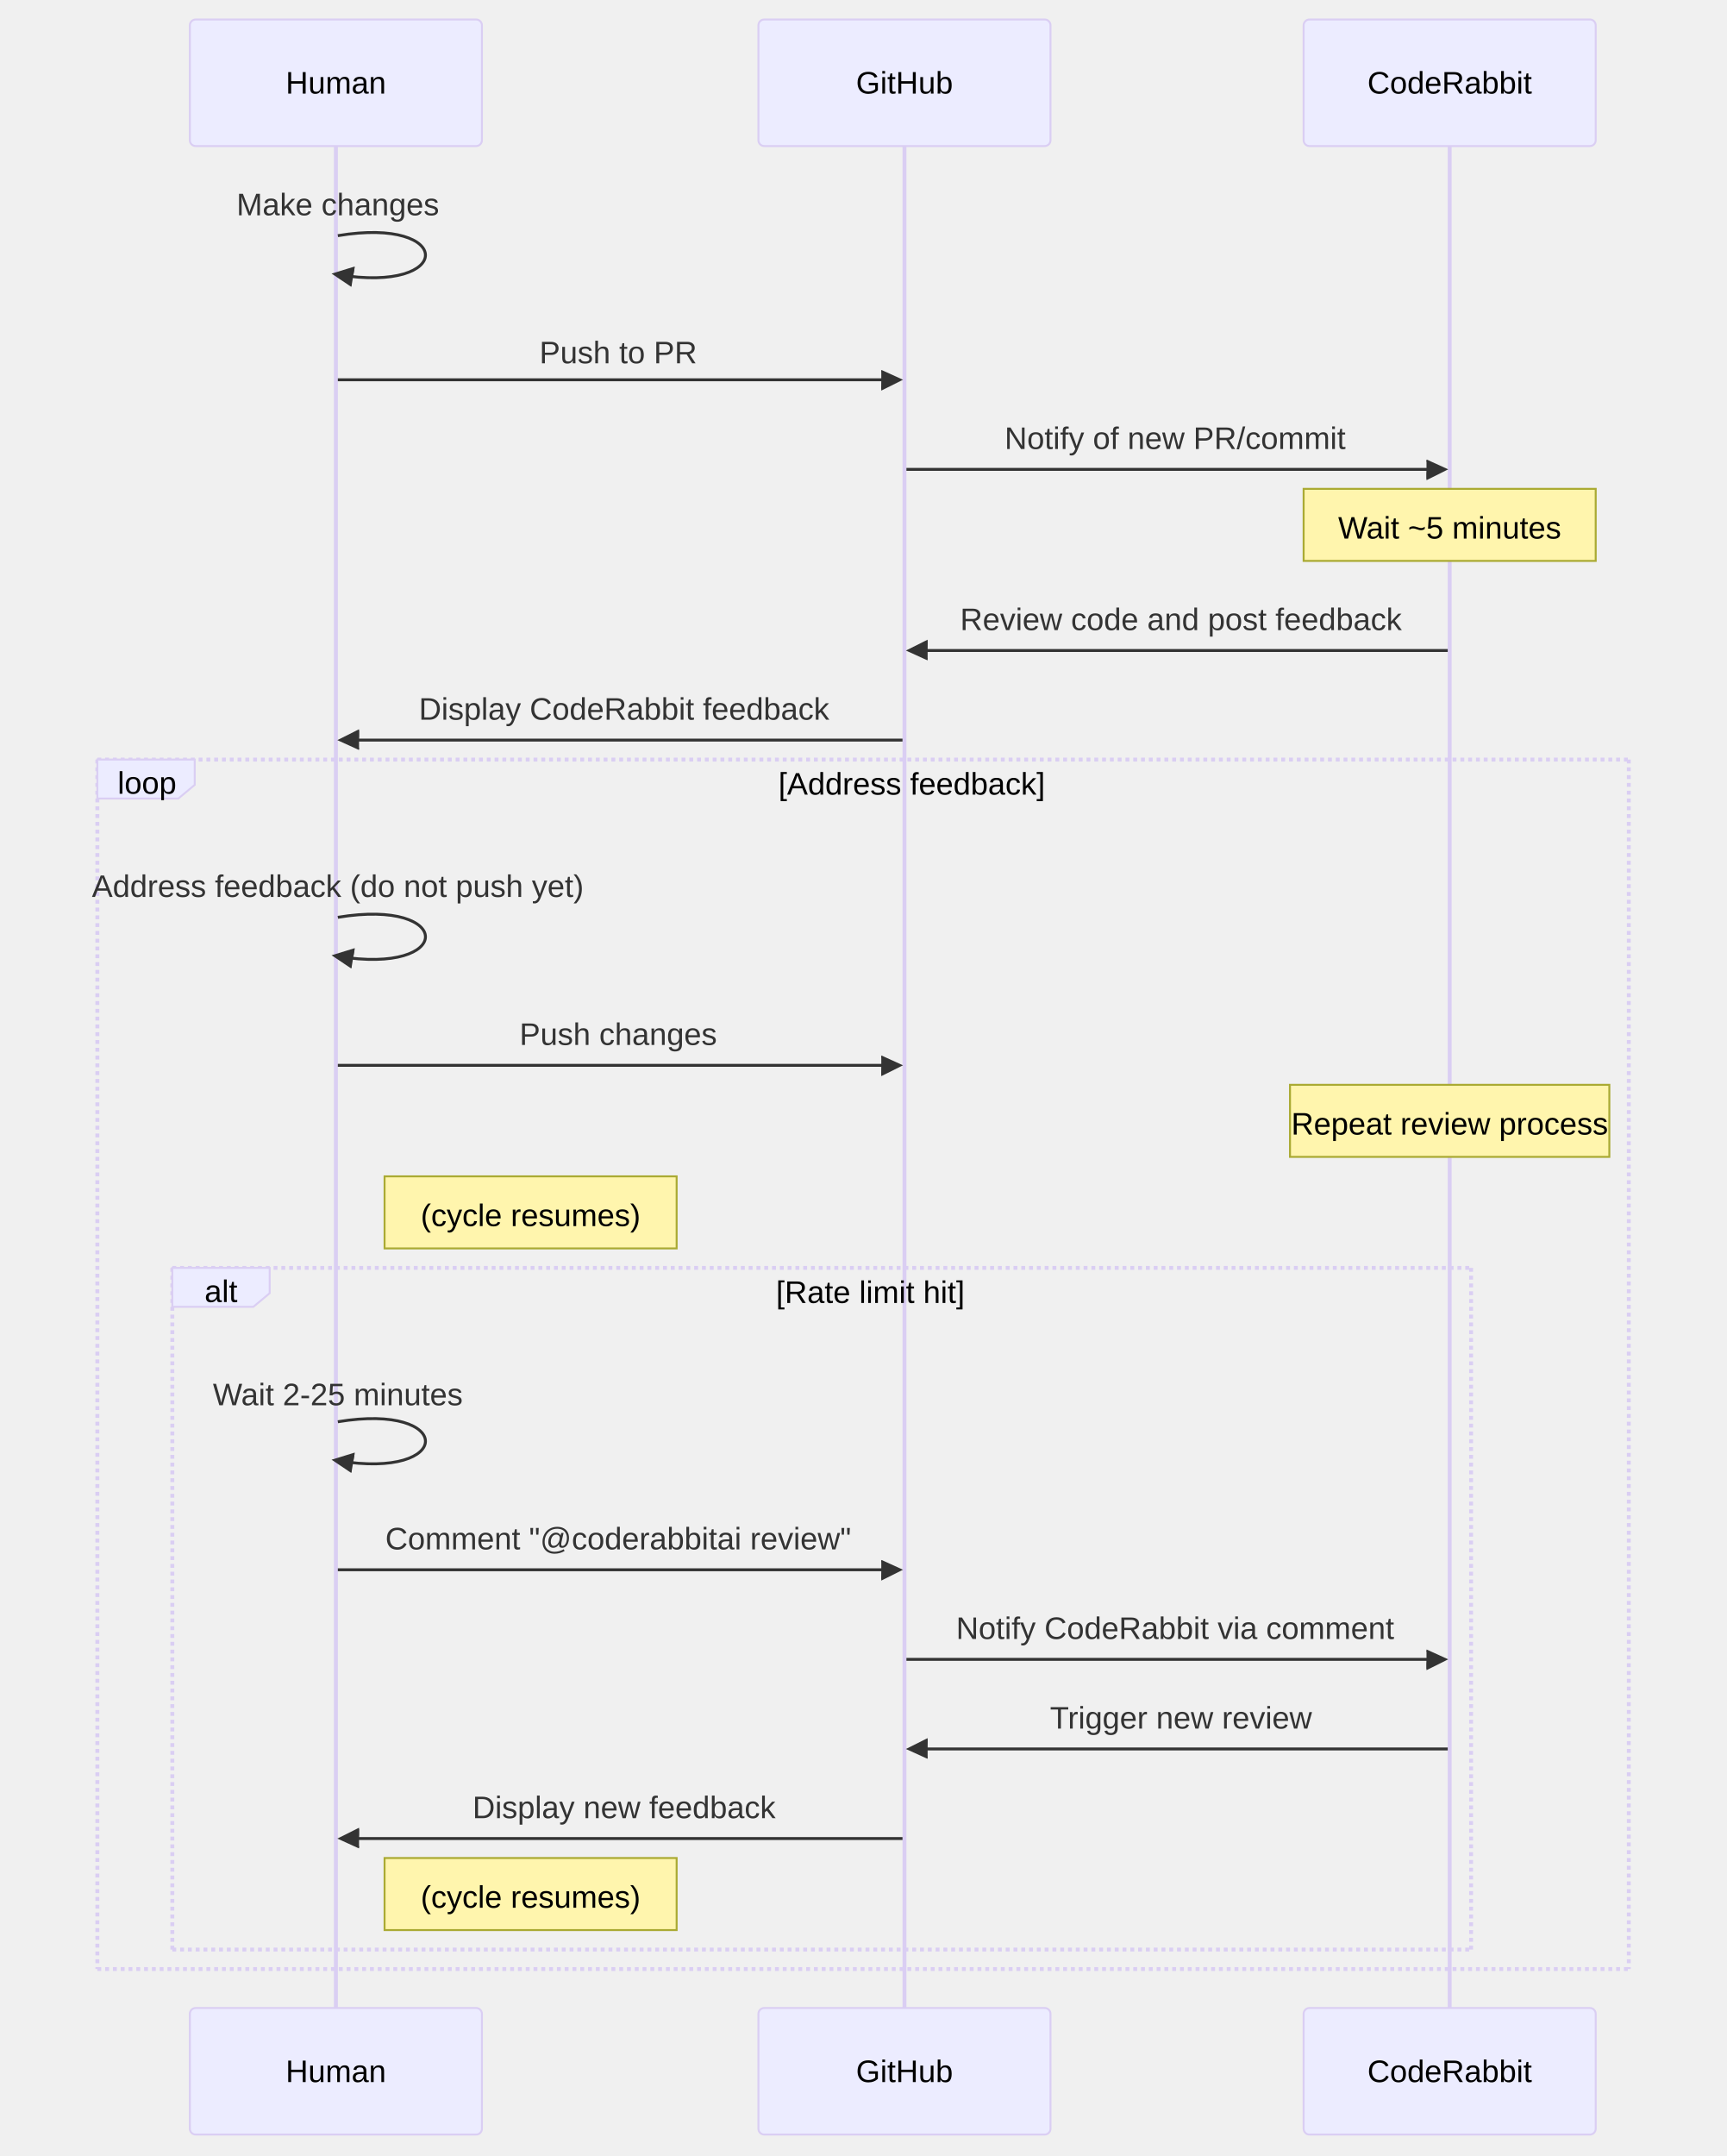
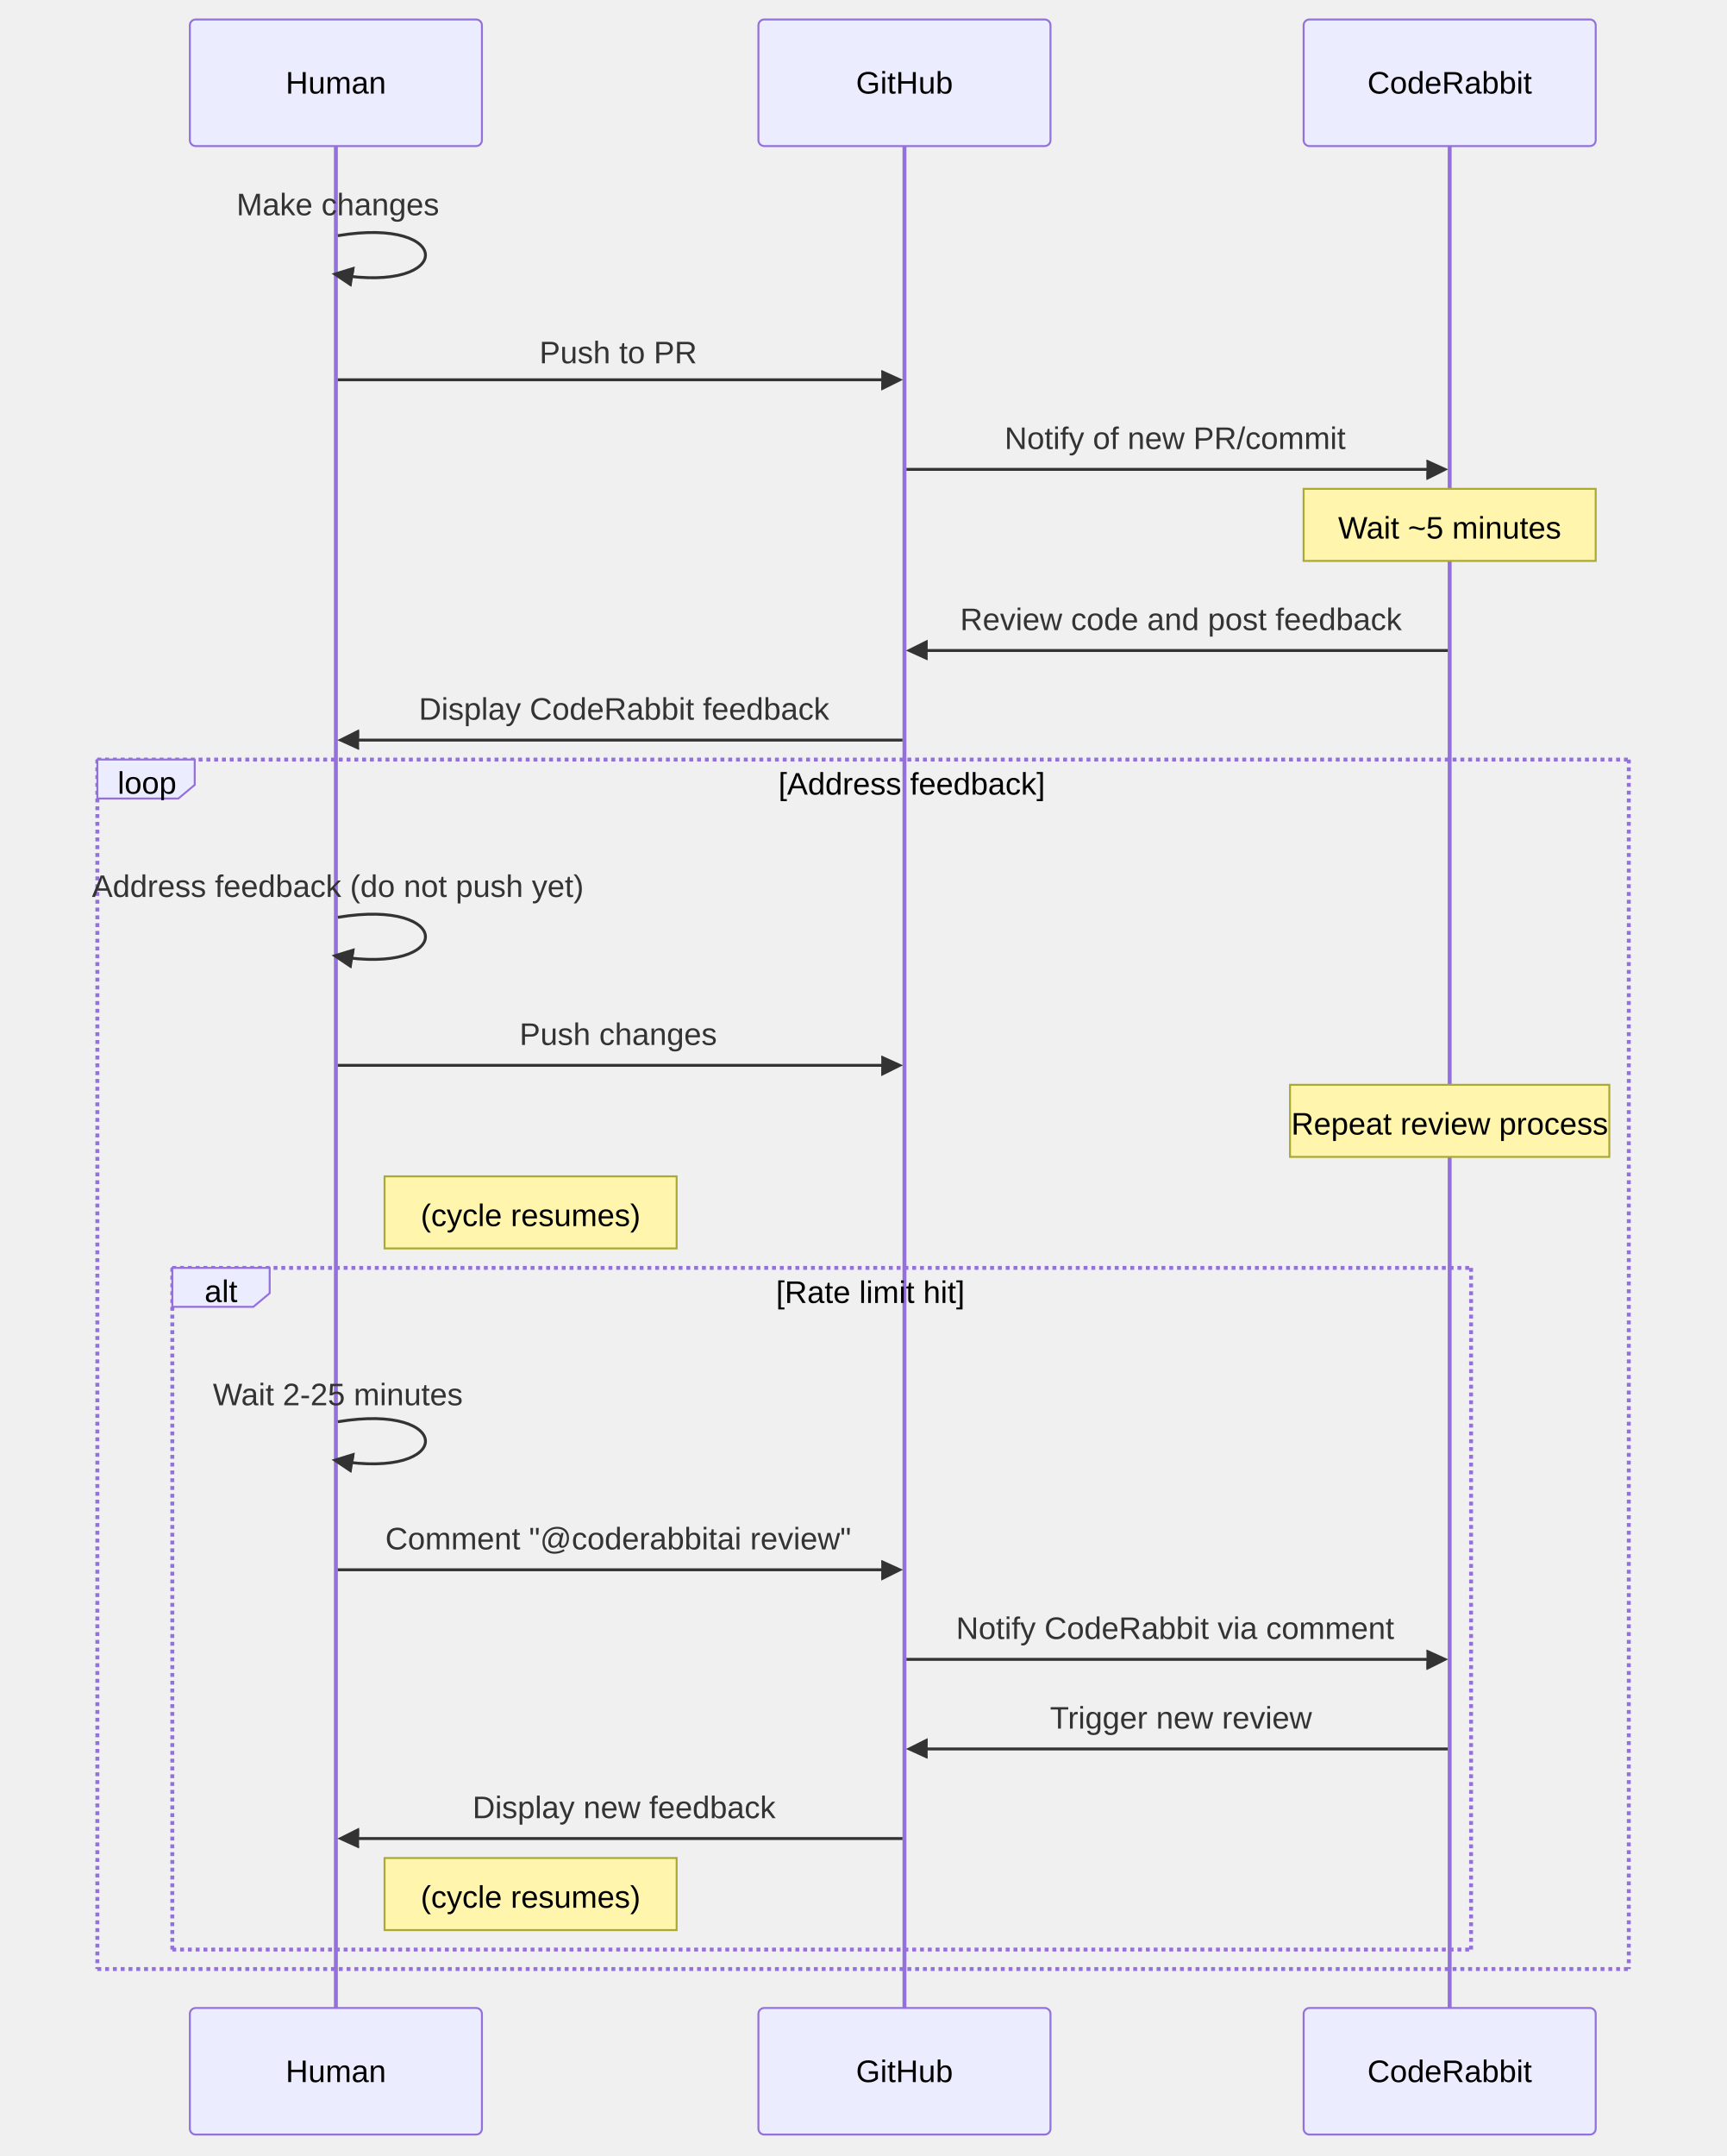
<svg xmlns="http://www.w3.org/2000/svg" id="my-svg" width="100%" style="max-width: 886.5px; background-color: white;" viewBox="-97.5 -10 886.5 1107" role="graphics-document document" aria-roledescription="sequence">
  <g>
    <rect x="572" y="1021" fill="#eaeaea" stroke="#666" width="150" height="65" name="CodeRabbit" rx="3" ry="3" class="actor actor-bottom" />
    <text x="647" y="1053.5" dominant-baseline="central" alignment-baseline="central" class="actor actor-box" style="text-anchor: middle; font-size: 16px; font-weight: 400;">
      <tspan x="647" dy="0">CodeRabbit</tspan>
    </text>
  </g>
  <g>
    <rect x="292" y="1021" fill="#eaeaea" stroke="#666" width="150" height="65" name="GitHub" rx="3" ry="3" class="actor actor-bottom" />
    <text x="367" y="1053.5" dominant-baseline="central" alignment-baseline="central" class="actor actor-box" style="text-anchor: middle; font-size: 16px; font-weight: 400;">
      <tspan x="367" dy="0">GitHub</tspan>
    </text>
  </g>
  <g>
    <rect x="0" y="1021" fill="#eaeaea" stroke="#666" width="150" height="65" name="Human" rx="3" ry="3" class="actor actor-bottom" />
    <text x="75" y="1053.5" dominant-baseline="central" alignment-baseline="central" class="actor actor-box" style="text-anchor: middle; font-size: 16px; font-weight: 400;">
      <tspan x="75" dy="0">Human</tspan>
    </text>
  </g>
  <g>
-     <line id="actor2" x1="647" y1="65" x2="647" y2="1021" class="actor-line 200" stroke-width="0.5px" stroke="#999" name="CodeRabbit" />
-     <g id="root-2">
+     <line id="actor2" x1="647" y1="65" x2="647" y2="1021" class="actor-line 200" stroke-width="0.5px" stroke="#999" name="CodeRabbit" data-et="life-line" data-id="CodeRabbit" />
+     <g id="root-2" data-et="participant" data-type="participant" data-id="CodeRabbit">
      <rect x="572" y="0" fill="#eaeaea" stroke="#666" width="150" height="65" name="CodeRabbit" rx="3" ry="3" class="actor actor-top" />
      <text x="647" y="32.5" dominant-baseline="central" alignment-baseline="central" class="actor actor-box" style="text-anchor: middle; font-size: 16px; font-weight: 400;">
        <tspan x="647" dy="0">CodeRabbit</tspan>
      </text>
    </g>
  </g>
  <g>
-     <line id="actor1" x1="367" y1="65" x2="367" y2="1021" class="actor-line 200" stroke-width="0.5px" stroke="#999" name="GitHub" />
-     <g id="root-1">
+     <line id="actor1" x1="367" y1="65" x2="367" y2="1021" class="actor-line 200" stroke-width="0.5px" stroke="#999" name="GitHub" data-et="life-line" data-id="GitHub" />
+     <g id="root-1" data-et="participant" data-type="participant" data-id="GitHub">
      <rect x="292" y="0" fill="#eaeaea" stroke="#666" width="150" height="65" name="GitHub" rx="3" ry="3" class="actor actor-top" />
      <text x="367" y="32.5" dominant-baseline="central" alignment-baseline="central" class="actor actor-box" style="text-anchor: middle; font-size: 16px; font-weight: 400;">
        <tspan x="367" dy="0">GitHub</tspan>
      </text>
    </g>
  </g>
  <g>
-     <line id="actor0" x1="75" y1="65" x2="75" y2="1021" class="actor-line 200" stroke-width="0.5px" stroke="#999" name="Human" />
-     <g id="root-0">
+     <line id="actor0" x1="75" y1="65" x2="75" y2="1021" class="actor-line 200" stroke-width="0.5px" stroke="#999" name="Human" data-et="life-line" data-id="Human" />
+     <g id="root-0" data-et="participant" data-type="participant" data-id="Human">
      <rect x="0" y="0" fill="#eaeaea" stroke="#666" width="150" height="65" name="Human" rx="3" ry="3" class="actor actor-top" />
      <text x="75" y="32.5" dominant-baseline="central" alignment-baseline="central" class="actor actor-box" style="text-anchor: middle; font-size: 16px; font-weight: 400;">
        <tspan x="75" dy="0">Human</tspan>
      </text>
    </g>
  </g>
-   <style>#my-svg{font-family:"trebuchet ms",verdana,arial,sans-serif;font-size:16px;fill:#333;}@keyframes edge-animation-frame{from{stroke-dashoffset:0;}}@keyframes dash{to{stroke-dashoffset:0;}}#my-svg .edge-animation-slow{stroke-dasharray:9,5!important;stroke-dashoffset:900;animation:dash 50s linear infinite;stroke-linecap:round;}#my-svg .edge-animation-fast{stroke-dasharray:9,5!important;stroke-dashoffset:900;animation:dash 20s linear infinite;stroke-linecap:round;}#my-svg .error-icon{fill:#552222;}#my-svg .error-text{fill:#552222;stroke:#552222;}#my-svg .edge-thickness-normal{stroke-width:1px;}#my-svg .edge-thickness-thick{stroke-width:3.5px;}#my-svg .edge-pattern-solid{stroke-dasharray:0;}#my-svg .edge-thickness-invisible{stroke-width:0;fill:none;}#my-svg .edge-pattern-dashed{stroke-dasharray:3;}#my-svg .edge-pattern-dotted{stroke-dasharray:2;}#my-svg .marker{fill:#333333;stroke:#333333;}#my-svg .marker.cross{stroke:#333333;}#my-svg svg{font-family:"trebuchet ms",verdana,arial,sans-serif;font-size:16px;}#my-svg p{margin:0;}#my-svg .actor{stroke:hsl(259.626, 59.777%, 87.902%);fill:#ECECFF;}#my-svg text.actor&gt;tspan{fill:black;stroke:none;}#my-svg .actor-line{stroke:hsl(259.626, 59.777%, 87.902%);}#my-svg .innerArc{stroke-width:1.5;stroke-dasharray:none;}#my-svg .messageLine0{stroke-width:1.5;stroke-dasharray:none;stroke:#333;}#my-svg .messageLine1{stroke-width:1.5;stroke-dasharray:2,2;stroke:#333;}#my-svg #arrowhead path{fill:#333;stroke:#333;}#my-svg .sequenceNumber{fill:white;}#my-svg #sequencenumber{fill:#333;}#my-svg #crosshead path{fill:#333;stroke:#333;}#my-svg .messageText{fill:#333;stroke:none;}#my-svg .labelBox{stroke:hsl(259.626, 59.777%, 87.902%);fill:#ECECFF;}#my-svg .labelText,#my-svg .labelText&gt;tspan{fill:black;stroke:none;}#my-svg .loopText,#my-svg .loopText&gt;tspan{fill:black;stroke:none;}#my-svg .loopLine{stroke-width:2px;stroke-dasharray:2,2;stroke:hsl(259.626, 59.777%, 87.902%);fill:hsl(259.626, 59.777%, 87.902%);}#my-svg .note{stroke:#aaaa33;fill:#fff5ad;}#my-svg .noteText,#my-svg .noteText&gt;tspan{fill:black;stroke:none;}#my-svg .activation0{fill:#f4f4f4;stroke:#666;}#my-svg .activation1{fill:#f4f4f4;stroke:#666;}#my-svg .activation2{fill:#f4f4f4;stroke:#666;}#my-svg .actorPopupMenu{position:absolute;}#my-svg .actorPopupMenuPanel{position:absolute;fill:#ECECFF;box-shadow:0px 8px 16px 0px rgba(0,0,0,0.2);filter:drop-shadow(3px 5px 2px rgb(0 0 0 / 0.4));}#my-svg .actor-man line{stroke:hsl(259.626, 59.777%, 87.902%);fill:#ECECFF;}#my-svg .actor-man circle,#my-svg line{stroke:hsl(259.626, 59.777%, 87.902%);fill:#ECECFF;stroke-width:2px;}#my-svg :root{--mermaid-font-family:"trebuchet ms",verdana,arial,sans-serif;}foreignObject &gt; div{display:block !important;text-align:center;}foreignObject{overflow:visible;}</style>
+   <style>#my-svg{font-family:"trebuchet ms",verdana,arial,sans-serif;font-size:16px;fill:#333;}@keyframes edge-animation-frame{from{stroke-dashoffset:0;}}@keyframes dash{to{stroke-dashoffset:0;}}#my-svg .edge-animation-slow{stroke-dasharray:9,5!important;stroke-dashoffset:900;animation:dash 50s linear infinite;stroke-linecap:round;}#my-svg .edge-animation-fast{stroke-dasharray:9,5!important;stroke-dashoffset:900;animation:dash 20s linear infinite;stroke-linecap:round;}#my-svg .error-icon{fill:#552222;}#my-svg .error-text{fill:#552222;stroke:#552222;}#my-svg .edge-thickness-normal{stroke-width:1px;}#my-svg .edge-thickness-thick{stroke-width:3.5px;}#my-svg .edge-pattern-solid{stroke-dasharray:0;}#my-svg .edge-thickness-invisible{stroke-width:0;fill:none;}#my-svg .edge-pattern-dashed{stroke-dasharray:3;}#my-svg .edge-pattern-dotted{stroke-dasharray:2;}#my-svg .marker{fill:#333333;stroke:#333333;}#my-svg .marker.cross{stroke:#333333;}#my-svg svg{font-family:"trebuchet ms",verdana,arial,sans-serif;font-size:16px;}#my-svg p{margin:0;}#my-svg .actor{stroke:#9370DB;fill:#ECECFF;stroke-width:1;}#my-svg rect.actor.outer-path[data-look="neo"]{filter:drop-shadow(1px 2px 2px rgba(185, 185, 185, 1));}#my-svg rect.note[data-look="neo"]{stroke:#aaaa33;fill:#fff5ad;filter:drop-shadow(1px 2px 2px rgba(185, 185, 185, 1));}#my-svg text.actor&gt;tspan{fill:black;stroke:none;}#my-svg .actor-line{stroke:#9370DB;}#my-svg .innerArc{stroke-width:1.5;stroke-dasharray:none;}#my-svg .messageLine0{stroke-width:1.5;stroke-dasharray:none;stroke:#333;}#my-svg .messageLine1{stroke-width:1.5;stroke-dasharray:2,2;stroke:#333;}#my-svg [id$="-arrowhead"] path{fill:#333;stroke:#333;}#my-svg .sequenceNumber{fill:white;}#my-svg [id$="-sequencenumber"]{fill:#333;}#my-svg [id$="-crosshead"] path{fill:#333;stroke:#333;}#my-svg .messageText{fill:#333;stroke:none;}#my-svg .labelBox{stroke:#9370DB;fill:#ECECFF;filter:none;}#my-svg .labelText,#my-svg .labelText&gt;tspan{fill:black;stroke:none;}#my-svg .loopText,#my-svg .loopText&gt;tspan{fill:black;stroke:none;}#my-svg .loopLine{stroke-width:2px;stroke-dasharray:2,2;stroke:#9370DB;fill:#9370DB;}#my-svg .note{stroke:#aaaa33;fill:#fff5ad;}#my-svg .noteText,#my-svg .noteText&gt;tspan{fill:black;stroke:none;font-weight:normal;}#my-svg .activation0{fill:#f4f4f4;stroke:#666;}#my-svg .activation1{fill:#f4f4f4;stroke:#666;}#my-svg .activation2{fill:#f4f4f4;stroke:#666;}#my-svg .actorPopupMenu{position:absolute;}#my-svg .actorPopupMenuPanel{position:absolute;fill:#ECECFF;box-shadow:0px 8px 16px 0px rgba(0,0,0,0.2);filter:drop-shadow(3px 5px 2px rgb(0 0 0 / 0.4));}#my-svg .actor-man circle,#my-svg line{fill:#ECECFF;stroke-width:2px;}#my-svg g rect.rect{filter:drop-shadow(1px 2px 2px rgba(185, 185, 185, 1));stroke:#9370DB;}#my-svg .node .neo-node{stroke:#9370DB;}#my-svg [data-look="neo"].node rect,#my-svg [data-look="neo"].cluster rect,#my-svg [data-look="neo"].node polygon{stroke:#9370DB;filter:drop-shadow(1px 2px 2px rgba(185, 185, 185, 1));}#my-svg [data-look="neo"].node path{stroke:#9370DB;stroke-width:1px;}#my-svg [data-look="neo"].node .outer-path{filter:drop-shadow(1px 2px 2px rgba(185, 185, 185, 1));}#my-svg [data-look="neo"].node .neo-line path{stroke:#9370DB;filter:none;}#my-svg [data-look="neo"].node circle{stroke:#9370DB;filter:drop-shadow(1px 2px 2px rgba(185, 185, 185, 1));}#my-svg [data-look="neo"].node circle .state-start{fill:#000000;}#my-svg [data-look="neo"].icon-shape .icon{fill:#9370DB;filter:drop-shadow(1px 2px 2px rgba(185, 185, 185, 1));}#my-svg [data-look="neo"].icon-shape .icon-neo path{stroke:#9370DB;filter:drop-shadow(1px 2px 2px rgba(185, 185, 185, 1));}#my-svg :root{--mermaid-font-family:"trebuchet ms",verdana,arial,sans-serif;}foreignObject &gt; div{display:block !important;text-align:center;}foreignObject{overflow:visible;}</style>
  <g />
  <defs>
-     <symbol id="computer" width="24" height="24">
+     <symbol id="my-svg-computer" width="24" height="24">
      <path transform="scale(.5)" d="M2 2v13h20v-13h-20zm18 11h-16v-9h16v9zm-10.228 6l.466-1h3.524l.467 1h-4.457zm14.228 3h-24l2-6h2.104l-1.33 4h18.45l-1.297-4h2.073l2 6zm-5-10h-14v-7h14v7z" />
    </symbol>
  </defs>
  <defs>
-     <symbol id="database" fill-rule="evenodd" clip-rule="evenodd">
+     <symbol id="my-svg-database" fill-rule="evenodd" clip-rule="evenodd">
      <path transform="scale(.5)" d="M12.258.001l.256.004.255.005.253.008.251.01.249.012.247.015.246.016.242.019.241.02.239.023.236.024.233.027.231.028.229.031.225.032.223.034.22.036.217.038.214.04.211.041.208.043.205.045.201.046.198.048.194.05.191.051.187.053.183.054.18.056.175.057.172.059.168.06.163.061.16.063.155.064.15.066.074.033.073.033.071.034.07.034.069.035.068.035.067.035.066.035.064.036.064.036.062.036.06.036.06.037.058.037.058.037.055.038.055.038.053.038.052.038.051.039.05.039.048.039.047.039.045.04.044.04.043.04.041.04.04.041.039.041.037.041.036.041.034.041.033.042.032.042.03.042.029.042.027.042.026.043.024.043.023.043.021.043.02.043.018.044.017.043.015.044.013.044.012.044.011.045.009.044.007.045.006.045.004.045.002.045.001.045v17l-.001.045-.002.045-.004.045-.006.045-.007.045-.009.044-.011.045-.012.044-.013.044-.015.044-.017.043-.018.044-.02.043-.021.043-.023.043-.024.043-.026.043-.027.042-.029.042-.03.042-.032.042-.033.042-.034.041-.036.041-.037.041-.039.041-.04.041-.041.04-.043.04-.044.04-.045.04-.047.039-.048.039-.05.039-.051.039-.052.038-.053.038-.055.038-.055.038-.058.037-.058.037-.06.037-.06.036-.062.036-.064.036-.064.036-.066.035-.067.035-.068.035-.069.035-.07.034-.071.034-.073.033-.074.033-.15.066-.155.064-.16.063-.163.061-.168.06-.172.059-.175.057-.18.056-.183.054-.187.053-.191.051-.194.05-.198.048-.201.046-.205.045-.208.043-.211.041-.214.04-.217.038-.22.036-.223.034-.225.032-.229.031-.231.028-.233.027-.236.024-.239.023-.241.02-.242.019-.246.016-.247.015-.249.012-.251.01-.253.008-.255.005-.256.004-.258.001-.258-.001-.256-.004-.255-.005-.253-.008-.251-.01-.249-.012-.247-.015-.245-.016-.243-.019-.241-.02-.238-.023-.236-.024-.234-.027-.231-.028-.228-.031-.226-.032-.223-.034-.22-.036-.217-.038-.214-.04-.211-.041-.208-.043-.204-.045-.201-.046-.198-.048-.195-.05-.19-.051-.187-.053-.184-.054-.179-.056-.176-.057-.172-.059-.167-.06-.164-.061-.159-.063-.155-.064-.151-.066-.074-.033-.072-.033-.072-.034-.07-.034-.069-.035-.068-.035-.067-.035-.066-.035-.064-.036-.063-.036-.062-.036-.061-.036-.06-.037-.058-.037-.057-.037-.056-.038-.055-.038-.053-.038-.052-.038-.051-.039-.049-.039-.049-.039-.046-.039-.046-.04-.044-.04-.043-.04-.041-.04-.04-.041-.039-.041-.037-.041-.036-.041-.034-.041-.033-.042-.032-.042-.03-.042-.029-.042-.027-.042-.026-.043-.024-.043-.023-.043-.021-.043-.02-.043-.018-.044-.017-.043-.015-.044-.013-.044-.012-.044-.011-.045-.009-.044-.007-.045-.006-.045-.004-.045-.002-.045-.001-.045v-17l.001-.045.002-.045.004-.045.006-.045.007-.045.009-.044.011-.045.012-.044.013-.044.015-.044.017-.043.018-.044.02-.043.021-.043.023-.043.024-.043.026-.043.027-.042.029-.042.03-.042.032-.042.033-.042.034-.041.036-.041.037-.041.039-.041.04-.041.041-.04.043-.04.044-.04.046-.04.046-.039.049-.039.049-.039.051-.039.052-.038.053-.038.055-.038.056-.038.057-.037.058-.037.06-.037.061-.036.062-.036.063-.036.064-.036.066-.035.067-.035.068-.035.069-.035.07-.034.072-.034.072-.033.074-.033.151-.066.155-.064.159-.063.164-.061.167-.06.172-.059.176-.057.179-.056.184-.054.187-.053.19-.051.195-.05.198-.048.201-.046.204-.045.208-.043.211-.041.214-.04.217-.038.22-.036.223-.034.226-.032.228-.031.231-.028.234-.027.236-.024.238-.023.241-.02.243-.019.245-.016.247-.015.249-.012.251-.01.253-.008.255-.005.256-.004.258-.001.258.001zm-9.258 20.499v.01l.001.021.003.021.004.022.005.021.006.022.007.022.009.023.01.022.011.023.012.023.013.023.015.023.016.024.017.023.018.024.019.024.021.024.022.025.023.024.024.025.052.049.056.05.061.051.066.051.07.051.075.051.079.052.084.052.088.052.092.052.097.052.102.051.105.052.11.052.114.051.119.051.123.051.127.05.131.05.135.05.139.048.144.049.147.047.152.047.155.047.16.045.163.045.167.043.171.043.176.041.178.041.183.039.187.039.19.037.194.035.197.035.202.033.204.031.209.03.212.029.216.027.219.025.222.024.226.021.23.02.233.018.236.016.24.015.243.012.246.01.249.008.253.005.256.004.259.001.26-.001.257-.004.254-.005.25-.008.247-.011.244-.012.241-.014.237-.016.233-.018.231-.021.226-.021.224-.024.22-.026.216-.027.212-.028.21-.031.205-.031.202-.034.198-.034.194-.036.191-.037.187-.039.183-.04.179-.04.175-.042.172-.043.168-.044.163-.045.16-.046.155-.046.152-.047.148-.048.143-.049.139-.049.136-.05.131-.05.126-.05.123-.051.118-.052.114-.051.11-.052.106-.052.101-.052.096-.052.092-.052.088-.053.083-.051.079-.052.074-.052.07-.051.065-.051.06-.051.056-.05.051-.05.023-.024.023-.025.021-.024.02-.024.019-.024.018-.024.017-.024.015-.023.014-.024.013-.023.012-.023.01-.023.01-.022.008-.022.006-.022.006-.022.004-.022.004-.021.001-.021.001-.021v-4.127l-.077.055-.08.053-.083.054-.085.053-.087.052-.09.052-.093.051-.095.05-.097.05-.1.049-.102.049-.105.048-.106.047-.109.047-.111.046-.114.045-.115.045-.118.044-.12.043-.122.042-.124.042-.126.041-.128.04-.13.04-.132.038-.134.038-.135.037-.138.037-.139.035-.142.035-.143.034-.144.033-.147.032-.148.031-.15.03-.151.03-.153.029-.154.027-.156.027-.158.026-.159.025-.161.024-.162.023-.163.022-.165.021-.166.02-.167.019-.169.018-.169.017-.171.016-.173.015-.173.014-.175.013-.175.012-.177.011-.178.01-.179.008-.179.008-.181.006-.182.005-.182.004-.184.003-.184.002h-.37l-.184-.002-.184-.003-.182-.004-.182-.005-.181-.006-.179-.008-.179-.008-.178-.01-.176-.011-.176-.012-.175-.013-.173-.014-.172-.015-.171-.016-.17-.017-.169-.018-.167-.019-.166-.02-.165-.021-.163-.022-.162-.023-.161-.024-.159-.025-.157-.026-.156-.027-.155-.027-.153-.029-.151-.03-.15-.03-.148-.031-.146-.032-.145-.033-.143-.034-.141-.035-.14-.035-.137-.037-.136-.037-.134-.038-.132-.038-.13-.04-.128-.04-.126-.041-.124-.042-.122-.042-.12-.044-.117-.043-.116-.045-.113-.045-.112-.046-.109-.047-.106-.047-.105-.048-.102-.049-.1-.049-.097-.05-.095-.05-.093-.052-.09-.051-.087-.052-.085-.053-.083-.054-.08-.054-.077-.054v4.127zm0-5.654v.011l.001.021.003.021.004.021.005.022.006.022.007.022.009.022.01.022.011.023.012.023.013.023.015.024.016.023.017.024.018.024.019.024.021.024.022.024.023.025.024.024.052.05.056.05.061.05.066.051.07.051.075.052.079.051.084.052.088.052.092.052.097.052.102.052.105.052.11.051.114.051.119.052.123.05.127.051.131.05.135.049.139.049.144.048.147.048.152.047.155.046.16.045.163.045.167.044.171.042.176.042.178.04.183.04.187.038.19.037.194.036.197.034.202.033.204.032.209.03.212.028.216.027.219.025.222.024.226.022.23.02.233.018.236.016.24.014.243.012.246.01.249.008.253.006.256.003.259.001.26-.001.257-.003.254-.006.25-.008.247-.01.244-.012.241-.015.237-.016.233-.018.231-.02.226-.022.224-.024.22-.025.216-.027.212-.029.21-.03.205-.032.202-.033.198-.035.194-.036.191-.037.187-.039.183-.039.179-.041.175-.042.172-.043.168-.044.163-.045.16-.045.155-.047.152-.047.148-.048.143-.048.139-.05.136-.049.131-.05.126-.051.123-.051.118-.051.114-.052.11-.052.106-.052.101-.052.096-.052.092-.052.088-.052.083-.052.079-.052.074-.051.07-.052.065-.051.06-.05.056-.051.051-.049.023-.025.023-.024.021-.025.02-.024.019-.024.018-.024.017-.024.015-.023.014-.023.013-.024.012-.022.01-.023.01-.023.008-.022.006-.022.006-.022.004-.021.004-.022.001-.021.001-.021v-4.139l-.077.054-.08.054-.083.054-.085.052-.087.053-.09.051-.093.051-.095.051-.097.05-.1.049-.102.049-.105.048-.106.047-.109.047-.111.046-.114.045-.115.044-.118.044-.12.044-.122.042-.124.042-.126.041-.128.04-.13.039-.132.039-.134.038-.135.037-.138.036-.139.036-.142.035-.143.033-.144.033-.147.033-.148.031-.15.03-.151.03-.153.028-.154.028-.156.027-.158.026-.159.025-.161.024-.162.023-.163.022-.165.021-.166.02-.167.019-.169.018-.169.017-.171.016-.173.015-.173.014-.175.013-.175.012-.177.011-.178.009-.179.009-.179.007-.181.007-.182.005-.182.004-.184.003-.184.002h-.37l-.184-.002-.184-.003-.182-.004-.182-.005-.181-.007-.179-.007-.179-.009-.178-.009-.176-.011-.176-.012-.175-.013-.173-.014-.172-.015-.171-.016-.17-.017-.169-.018-.167-.019-.166-.02-.165-.021-.163-.022-.162-.023-.161-.024-.159-.025-.157-.026-.156-.027-.155-.028-.153-.028-.151-.03-.15-.03-.148-.031-.146-.033-.145-.033-.143-.033-.141-.035-.14-.036-.137-.036-.136-.037-.134-.038-.132-.039-.13-.039-.128-.04-.126-.041-.124-.042-.122-.043-.12-.043-.117-.044-.116-.044-.113-.046-.112-.046-.109-.046-.106-.047-.105-.048-.102-.049-.1-.049-.097-.05-.095-.051-.093-.051-.09-.051-.087-.053-.085-.052-.083-.054-.08-.054-.077-.054v4.139zm0-5.666v.011l.001.02.003.022.004.021.005.022.006.021.007.022.009.023.01.022.011.023.012.023.013.023.015.023.016.024.017.024.018.023.019.024.021.025.022.024.023.024.024.025.052.05.056.05.061.05.066.051.07.051.075.052.079.051.084.052.088.052.092.052.097.052.102.052.105.051.11.052.114.051.119.051.123.051.127.05.131.05.135.05.139.049.144.048.147.048.152.047.155.046.16.045.163.045.167.043.171.043.176.042.178.04.183.04.187.038.19.037.194.036.197.034.202.033.204.032.209.03.212.028.216.027.219.025.222.024.226.021.23.02.233.018.236.017.24.014.243.012.246.01.249.008.253.006.256.003.259.001.26-.001.257-.003.254-.006.25-.008.247-.01.244-.013.241-.014.237-.016.233-.018.231-.02.226-.022.224-.024.22-.025.216-.027.212-.029.21-.03.205-.032.202-.033.198-.035.194-.036.191-.037.187-.039.183-.039.179-.041.175-.042.172-.043.168-.044.163-.045.16-.045.155-.047.152-.047.148-.048.143-.049.139-.049.136-.049.131-.051.126-.05.123-.051.118-.052.114-.051.11-.052.106-.052.101-.052.096-.052.092-.052.088-.052.083-.052.079-.052.074-.052.07-.051.065-.051.06-.051.056-.05.051-.049.023-.025.023-.025.021-.024.02-.024.019-.024.018-.024.017-.024.015-.023.014-.024.013-.023.012-.023.01-.022.01-.023.008-.022.006-.022.006-.022.004-.022.004-.021.001-.021.001-.021v-4.153l-.077.054-.08.054-.083.053-.085.053-.087.053-.09.051-.093.051-.095.051-.097.05-.1.049-.102.048-.105.048-.106.048-.109.046-.111.046-.114.046-.115.044-.118.044-.12.043-.122.043-.124.042-.126.041-.128.04-.13.039-.132.039-.134.038-.135.037-.138.036-.139.036-.142.034-.143.034-.144.033-.147.032-.148.032-.15.03-.151.03-.153.028-.154.028-.156.027-.158.026-.159.024-.161.024-.162.023-.163.023-.165.021-.166.02-.167.019-.169.018-.169.017-.171.016-.173.015-.173.014-.175.013-.175.012-.177.01-.178.01-.179.009-.179.007-.181.006-.182.006-.182.004-.184.003-.184.001-.185.001-.185-.001-.184-.001-.184-.003-.182-.004-.182-.006-.181-.006-.179-.007-.179-.009-.178-.01-.176-.01-.176-.012-.175-.013-.173-.014-.172-.015-.171-.016-.17-.017-.169-.018-.167-.019-.166-.02-.165-.021-.163-.023-.162-.023-.161-.024-.159-.024-.157-.026-.156-.027-.155-.028-.153-.028-.151-.03-.15-.03-.148-.032-.146-.032-.145-.033-.143-.034-.141-.034-.14-.036-.137-.036-.136-.037-.134-.038-.132-.039-.13-.039-.128-.041-.126-.041-.124-.041-.122-.043-.12-.043-.117-.044-.116-.044-.113-.046-.112-.046-.109-.046-.106-.048-.105-.048-.102-.048-.1-.05-.097-.049-.095-.051-.093-.051-.09-.052-.087-.052-.085-.053-.083-.053-.08-.054-.077-.054v4.153zm8.74-8.179l-.257.004-.254.005-.25.008-.247.011-.244.012-.241.014-.237.016-.233.018-.231.021-.226.022-.224.023-.22.026-.216.027-.212.028-.21.031-.205.032-.202.033-.198.034-.194.036-.191.038-.187.038-.183.04-.179.041-.175.042-.172.043-.168.043-.163.045-.16.046-.155.046-.152.048-.148.048-.143.048-.139.049-.136.05-.131.05-.126.051-.123.051-.118.051-.114.052-.11.052-.106.052-.101.052-.096.052-.092.052-.088.052-.083.052-.079.052-.074.051-.07.052-.065.051-.06.05-.056.05-.051.05-.023.025-.023.024-.021.024-.02.025-.019.024-.018.024-.017.023-.015.024-.014.023-.013.023-.012.023-.01.023-.01.022-.008.022-.006.023-.006.021-.004.022-.004.021-.001.021-.001.021.001.021.001.021.004.021.004.022.006.021.006.023.008.022.01.022.01.023.012.023.013.023.014.023.015.024.017.023.018.024.019.024.02.025.021.024.023.024.023.025.051.05.056.05.06.05.065.051.07.052.074.051.079.052.083.052.088.052.092.052.096.052.101.052.106.052.11.052.114.052.118.051.123.051.126.051.131.05.136.05.139.049.143.048.148.048.152.048.155.046.16.046.163.045.168.043.172.043.175.042.179.041.183.04.187.038.191.038.194.036.198.034.202.033.205.032.21.031.212.028.216.027.22.026.224.023.226.022.231.021.233.018.237.016.241.014.244.012.247.011.25.008.254.005.257.004.26.001.26-.001.257-.004.254-.005.25-.008.247-.011.244-.012.241-.014.237-.016.233-.018.231-.021.226-.022.224-.023.22-.026.216-.027.212-.028.21-.031.205-.032.202-.033.198-.034.194-.036.191-.038.187-.038.183-.04.179-.041.175-.042.172-.043.168-.043.163-.045.16-.046.155-.046.152-.048.148-.048.143-.048.139-.049.136-.05.131-.05.126-.051.123-.051.118-.051.114-.052.11-.052.106-.052.101-.052.096-.052.092-.052.088-.052.083-.052.079-.052.074-.051.07-.052.065-.051.06-.05.056-.05.051-.05.023-.025.023-.024.021-.024.02-.025.019-.024.018-.024.017-.023.015-.024.014-.023.013-.023.012-.023.01-.023.01-.022.008-.022.006-.023.006-.021.004-.022.004-.021.001-.021.001-.021-.001-.021-.001-.021-.004-.021-.004-.022-.006-.021-.006-.023-.008-.022-.01-.022-.01-.023-.012-.023-.013-.023-.014-.023-.015-.024-.017-.023-.018-.024-.019-.024-.02-.025-.021-.024-.023-.024-.023-.025-.051-.05-.056-.05-.06-.05-.065-.051-.07-.052-.074-.051-.079-.052-.083-.052-.088-.052-.092-.052-.096-.052-.101-.052-.106-.052-.11-.052-.114-.052-.118-.051-.123-.051-.126-.051-.131-.05-.136-.05-.139-.049-.143-.048-.148-.048-.152-.048-.155-.046-.16-.046-.163-.045-.168-.043-.172-.043-.175-.042-.179-.041-.183-.04-.187-.038-.191-.038-.194-.036-.198-.034-.202-.033-.205-.032-.21-.031-.212-.028-.216-.027-.22-.026-.224-.023-.226-.022-.231-.021-.233-.018-.237-.016-.241-.014-.244-.012-.247-.011-.25-.008-.254-.005-.257-.004-.26-.001-.26.001z" />
    </symbol>
  </defs>
  <defs>
-     <symbol id="clock" width="24" height="24">
+     <symbol id="my-svg-clock" width="24" height="24">
      <path transform="scale(.5)" d="M12 2c5.514 0 10 4.486 10 10s-4.486 10-10 10-10-4.486-10-10 4.486-10 10-10zm0-2c-6.627 0-12 5.373-12 12s5.373 12 12 12 12-5.373 12-12-5.373-12-12-12zm5.848 12.459c.202.038.202.333.001.372-1.907.361-6.045 1.111-6.547 1.111-.719 0-1.301-.582-1.301-1.301 0-.512.77-5.447 1.125-7.445.034-.192.312-.181.343.014l.985 6.238 5.394 1.011z" />
    </symbol>
  </defs>
  <defs>
-     <marker id="arrowhead" refX="7.9" refY="5" markerUnits="userSpaceOnUse" markerWidth="12" markerHeight="12" orient="auto-start-reverse">
+     <marker id="my-svg-arrowhead" refX="7.9" refY="5" markerUnits="userSpaceOnUse" markerWidth="12" markerHeight="12" orient="auto-start-reverse">
      <path d="M -1 0 L 10 5 L 0 10 z" />
    </marker>
  </defs>
  <defs>
-     <marker id="crosshead" markerWidth="15" markerHeight="8" orient="auto" refX="4" refY="4.5">
+     <marker id="my-svg-crosshead" markerWidth="15" markerHeight="8" orient="auto" refX="4" refY="4.5">
      <path fill="none" stroke="#000000" stroke-width="1pt" d="M 1,2 L 6,7 M 6,2 L 1,7" style="stroke-dasharray: 0, 0;" />
    </marker>
  </defs>
  <defs>
-     <marker id="filled-head" refX="15.5" refY="7" markerWidth="20" markerHeight="28" orient="auto">
+     <marker id="my-svg-filled-head" refX="15.5" refY="7" markerWidth="20" markerHeight="28" orient="auto">
      <path d="M 18,7 L9,13 L14,7 L9,1 Z" />
    </marker>
  </defs>
  <defs>
-     <marker id="sequencenumber" refX="15" refY="15" markerWidth="60" markerHeight="40" orient="auto">
+     <marker id="my-svg-sequencenumber" refX="15" refY="15" markerWidth="60" markerHeight="40" orient="auto">
      <circle cx="15" cy="15" r="6" />
    </marker>
  </defs>
  <defs>
-     <marker id="solidTopArrowHead" refX="7.9" refY="7.25" markerUnits="userSpaceOnUse" markerWidth="12" markerHeight="12" orient="auto-start-reverse">
+     <marker id="my-svg-solidTopArrowHead" refX="7.9" refY="7.25" markerUnits="userSpaceOnUse" markerWidth="12" markerHeight="12" orient="auto-start-reverse">
      <path d="M 0 0 L 10 8 L 0 8 z" />
    </marker>
  </defs>
  <defs>
-     <marker id="solidBottomArrowHead" refX="7.9" refY="0.75" markerUnits="userSpaceOnUse" markerWidth="12" markerHeight="12" orient="auto-start-reverse">
+     <marker id="my-svg-solidBottomArrowHead" refX="7.9" refY="0.75" markerUnits="userSpaceOnUse" markerWidth="12" markerHeight="12" orient="auto-start-reverse">
      <path d="M 0 0 L 10 0 L 0 8 z" />
    </marker>
  </defs>
  <defs>
-     <marker id="stickTopArrowHead" refX="7.5" refY="7" markerUnits="userSpaceOnUse" markerWidth="12" markerHeight="12" orient="auto-start-reverse">
+     <marker id="my-svg-stickTopArrowHead" refX="7.5" refY="7" markerUnits="userSpaceOnUse" markerWidth="12" markerHeight="12" orient="auto-start-reverse">
      <path d="M 0 0 L 7 7" stroke="black" stroke-width="1.5" fill="none" />
    </marker>
  </defs>
  <defs>
-     <marker id="stickBottomArrowHead" refX="7.5" refY="0" markerUnits="userSpaceOnUse" markerWidth="12" markerHeight="12" orient="auto-start-reverse">
+     <marker id="my-svg-stickBottomArrowHead" refX="7.5" refY="0" markerUnits="userSpaceOnUse" markerWidth="12" markerHeight="12" orient="auto-start-reverse">
      <path d="M 0 7 L 7 0" stroke="black" stroke-width="1.5" fill="none" />
    </marker>
  </defs>
-   <g>
+   <g data-et="note" data-id="i3">
    <rect x="572" y="241" fill="#EDF2AE" stroke="#666" width="150" height="37" class="note" />
    <text x="647" y="246" text-anchor="middle" dominant-baseline="middle" alignment-baseline="middle" class="noteText" dy="1em" style="font-size: 16px; font-weight: 400;">
      <tspan x="647">Wait ~5 minutes</tspan>
    </text>
  </g>
-   <g>
+   <g data-et="note" data-id="i9">
    <rect x="565" y="547" fill="#EDF2AE" stroke="#666" width="164" height="37" class="note" />
    <text x="647" y="552" text-anchor="middle" dominant-baseline="middle" alignment-baseline="middle" class="noteText" dy="1em" style="font-size: 16px; font-weight: 400;">
      <tspan x="647">Repeat review process</tspan>
    </text>
  </g>
-   <g>
+   <g data-et="note" data-id="i10">
    <rect x="100" y="594" fill="#EDF2AE" stroke="#666" width="150" height="37" class="note" />
    <text x="175" y="599" text-anchor="middle" dominant-baseline="middle" alignment-baseline="middle" class="noteText" dy="1em" style="font-size: 16px; font-weight: 400;">
      <tspan x="175">(cycle resumes)</tspan>
    </text>
  </g>
-   <g>
+   <g data-et="note" data-id="i17">
    <rect x="100" y="944" fill="#EDF2AE" stroke="#666" width="150" height="37" class="note" />
    <text x="175" y="949" text-anchor="middle" dominant-baseline="middle" alignment-baseline="middle" class="noteText" dy="1em" style="font-size: 16px; font-weight: 400;">
      <tspan x="175">(cycle resumes)</tspan>
    </text>
  </g>
-   <g>
+   <g data-et="control-structure" data-id="i18">
    <line x1="-9" y1="641" x2="658" y2="641" class="loopLine" />
    <line x1="658" y1="641" x2="658" y2="991" class="loopLine" />
    <line x1="-9" y1="991" x2="658" y2="991" class="loopLine" />
    <line x1="-9" y1="641" x2="-9" y2="991" class="loopLine" />
    <polygon points="-9,641 41,641 41,654 32.6,661 -9,661" class="labelBox" />
    <text x="16" y="654" text-anchor="middle" dominant-baseline="middle" alignment-baseline="middle" class="labelText" style="font-size: 16px; font-weight: 400;">alt</text>
    <text x="349.5" y="659" text-anchor="middle" class="loopText" style="font-size: 16px; font-weight: 400;">
      <tspan x="349.5">[Rate limit hit]</tspan>
    </text>
  </g>
-   <g>
+   <g data-et="control-structure" data-id="i19">
    <line x1="-47.5" y1="380" x2="739" y2="380" class="loopLine" />
    <line x1="739" y1="380" x2="739" y2="1001" class="loopLine" />
    <line x1="-47.5" y1="1001" x2="739" y2="1001" class="loopLine" />
    <line x1="-47.5" y1="380" x2="-47.5" y2="1001" class="loopLine" />
    <polygon points="-47.5,380 2.5,380 2.5,393 -5.9,400 -47.5,400" class="labelBox" />
    <text x="-22" y="393" text-anchor="middle" dominant-baseline="middle" alignment-baseline="middle" class="labelText" style="font-size: 16px; font-weight: 400;">loop</text>
    <text x="370.75" y="398" text-anchor="middle" class="loopText" style="font-size: 16px; font-weight: 400;">
      <tspan x="370.75">[Address feedback]</tspan>
    </text>
  </g>
  <text x="76" y="80" text-anchor="middle" dominant-baseline="middle" alignment-baseline="middle" class="messageText" dy="1em" style="font-size: 16px; font-weight: 400;">Make changes</text>
-   <path d="M 76,111 C 136,101 136,141 76,131" class="messageLine0" stroke-width="2" stroke="none" marker-end="url(#arrowhead)" style="fill: none;" />
+   <path d="M 76,111 C 136,101 136,141 76,131" class="messageLine0" data-et="message" data-id="i0" data-from="Human" data-to="Human" stroke-width="2" stroke="none" marker-end="url(#my-svg-arrowhead)" style="fill: none;" />
  <text x="220" y="156" text-anchor="middle" dominant-baseline="middle" alignment-baseline="middle" class="messageText" dy="1em" style="font-size: 16px; font-weight: 400;">Push to PR</text>
-   <line x1="76" y1="185" x2="363" y2="185" class="messageLine0" stroke-width="2" stroke="none" marker-end="url(#arrowhead)" style="fill: none;" />
+   <line x1="76" y1="185" x2="363" y2="185" class="messageLine0" data-et="message" data-id="i1" data-from="Human" data-to="GitHub" stroke-width="2" stroke="none" marker-end="url(#my-svg-arrowhead)" style="fill: none;" />
  <text x="506" y="200" text-anchor="middle" dominant-baseline="middle" alignment-baseline="middle" class="messageText" dy="1em" style="font-size: 16px; font-weight: 400;">Notify of new PR/commit</text>
-   <line x1="368" y1="231" x2="643" y2="231" class="messageLine0" stroke-width="2" stroke="none" marker-end="url(#arrowhead)" style="fill: none;" />
+   <line x1="368" y1="231" x2="643" y2="231" class="messageLine0" data-et="message" data-id="i2" data-from="GitHub" data-to="CodeRabbit" stroke-width="2" stroke="none" marker-end="url(#my-svg-arrowhead)" style="fill: none;" />
  <text x="509" y="293" text-anchor="middle" dominant-baseline="middle" alignment-baseline="middle" class="messageText" dy="1em" style="font-size: 16px; font-weight: 400;">Review code and post feedback</text>
-   <line x1="646" y1="324" x2="371" y2="324" class="messageLine0" stroke-width="2" stroke="none" marker-end="url(#arrowhead)" style="fill: none;" />
+   <line x1="646" y1="324" x2="371" y2="324" class="messageLine0" data-et="message" data-id="i4" data-from="CodeRabbit" data-to="GitHub" stroke-width="2" stroke="none" marker-end="url(#my-svg-arrowhead)" style="fill: none;" />
  <text x="223" y="339" text-anchor="middle" dominant-baseline="middle" alignment-baseline="middle" class="messageText" dy="1em" style="font-size: 16px; font-weight: 400;">Display CodeRabbit feedback</text>
-   <line x1="366" y1="370" x2="79" y2="370" class="messageLine0" stroke-width="2" stroke="none" marker-end="url(#arrowhead)" style="fill: none;" />
+   <line x1="366" y1="370" x2="79" y2="370" class="messageLine0" data-et="message" data-id="i5" data-from="GitHub" data-to="Human" stroke-width="2" stroke="none" marker-end="url(#my-svg-arrowhead)" style="fill: none;" />
  <text x="76" y="430" text-anchor="middle" dominant-baseline="middle" alignment-baseline="middle" class="messageText" dy="1em" style="font-size: 16px; font-weight: 400;">Address feedback (do not push yet)</text>
-   <path d="M 76,461 C 136,451 136,491 76,481" class="messageLine0" stroke-width="2" stroke="none" marker-end="url(#arrowhead)" style="fill: none;" />
+   <path d="M 76,461 C 136,451 136,491 76,481" class="messageLine0" data-et="message" data-id="i7" data-from="Human" data-to="Human" stroke-width="2" stroke="none" marker-end="url(#my-svg-arrowhead)" style="fill: none;" />
  <text x="220" y="506" text-anchor="middle" dominant-baseline="middle" alignment-baseline="middle" class="messageText" dy="1em" style="font-size: 16px; font-weight: 400;">Push changes</text>
-   <line x1="76" y1="537" x2="363" y2="537" class="messageLine0" stroke-width="2" stroke="none" marker-end="url(#arrowhead)" style="fill: none;" />
+   <line x1="76" y1="537" x2="363" y2="537" class="messageLine0" data-et="message" data-id="i8" data-from="Human" data-to="GitHub" stroke-width="2" stroke="none" marker-end="url(#my-svg-arrowhead)" style="fill: none;" />
  <text x="76" y="691" text-anchor="middle" dominant-baseline="middle" alignment-baseline="middle" class="messageText" dy="1em" style="font-size: 16px; font-weight: 400;">Wait 2-25 minutes</text>
-   <path d="M 76,720 C 136,710 136,750 76,740" class="messageLine0" stroke-width="2" stroke="none" marker-end="url(#arrowhead)" style="fill: none;" />
+   <path d="M 76,720 C 136,710 136,750 76,740" class="messageLine0" data-et="message" data-id="i12" data-from="Human" data-to="Human" stroke-width="2" stroke="none" marker-end="url(#my-svg-arrowhead)" style="fill: none;" />
  <text x="220" y="765" text-anchor="middle" dominant-baseline="middle" alignment-baseline="middle" class="messageText" dy="1em" style="font-size: 16px; font-weight: 400;">Comment "@coderabbitai review"</text>
-   <line x1="76" y1="796" x2="363" y2="796" class="messageLine0" stroke-width="2" stroke="none" marker-end="url(#arrowhead)" style="fill: none;" />
+   <line x1="76" y1="796" x2="363" y2="796" class="messageLine0" data-et="message" data-id="i13" data-from="Human" data-to="GitHub" stroke-width="2" stroke="none" marker-end="url(#my-svg-arrowhead)" style="fill: none;" />
  <text x="506" y="811" text-anchor="middle" dominant-baseline="middle" alignment-baseline="middle" class="messageText" dy="1em" style="font-size: 16px; font-weight: 400;">Notify CodeRabbit via comment</text>
-   <line x1="368" y1="842" x2="643" y2="842" class="messageLine0" stroke-width="2" stroke="none" marker-end="url(#arrowhead)" style="fill: none;" />
+   <line x1="368" y1="842" x2="643" y2="842" class="messageLine0" data-et="message" data-id="i14" data-from="GitHub" data-to="CodeRabbit" stroke-width="2" stroke="none" marker-end="url(#my-svg-arrowhead)" style="fill: none;" />
  <text x="509" y="857" text-anchor="middle" dominant-baseline="middle" alignment-baseline="middle" class="messageText" dy="1em" style="font-size: 16px; font-weight: 400;">Trigger new review</text>
-   <line x1="646" y1="888" x2="371" y2="888" class="messageLine0" stroke-width="2" stroke="none" marker-end="url(#arrowhead)" style="fill: none;" />
+   <line x1="646" y1="888" x2="371" y2="888" class="messageLine0" data-et="message" data-id="i15" data-from="CodeRabbit" data-to="GitHub" stroke-width="2" stroke="none" marker-end="url(#my-svg-arrowhead)" style="fill: none;" />
  <text x="223" y="903" text-anchor="middle" dominant-baseline="middle" alignment-baseline="middle" class="messageText" dy="1em" style="font-size: 16px; font-weight: 400;">Display new feedback</text>
-   <line x1="366" y1="934" x2="79" y2="934" class="messageLine0" stroke-width="2" stroke="none" marker-end="url(#arrowhead)" style="fill: none;" />
+   <line x1="366" y1="934" x2="79" y2="934" class="messageLine0" data-et="message" data-id="i16" data-from="GitHub" data-to="Human" stroke-width="2" stroke="none" marker-end="url(#my-svg-arrowhead)" style="fill: none;" />
</svg>
